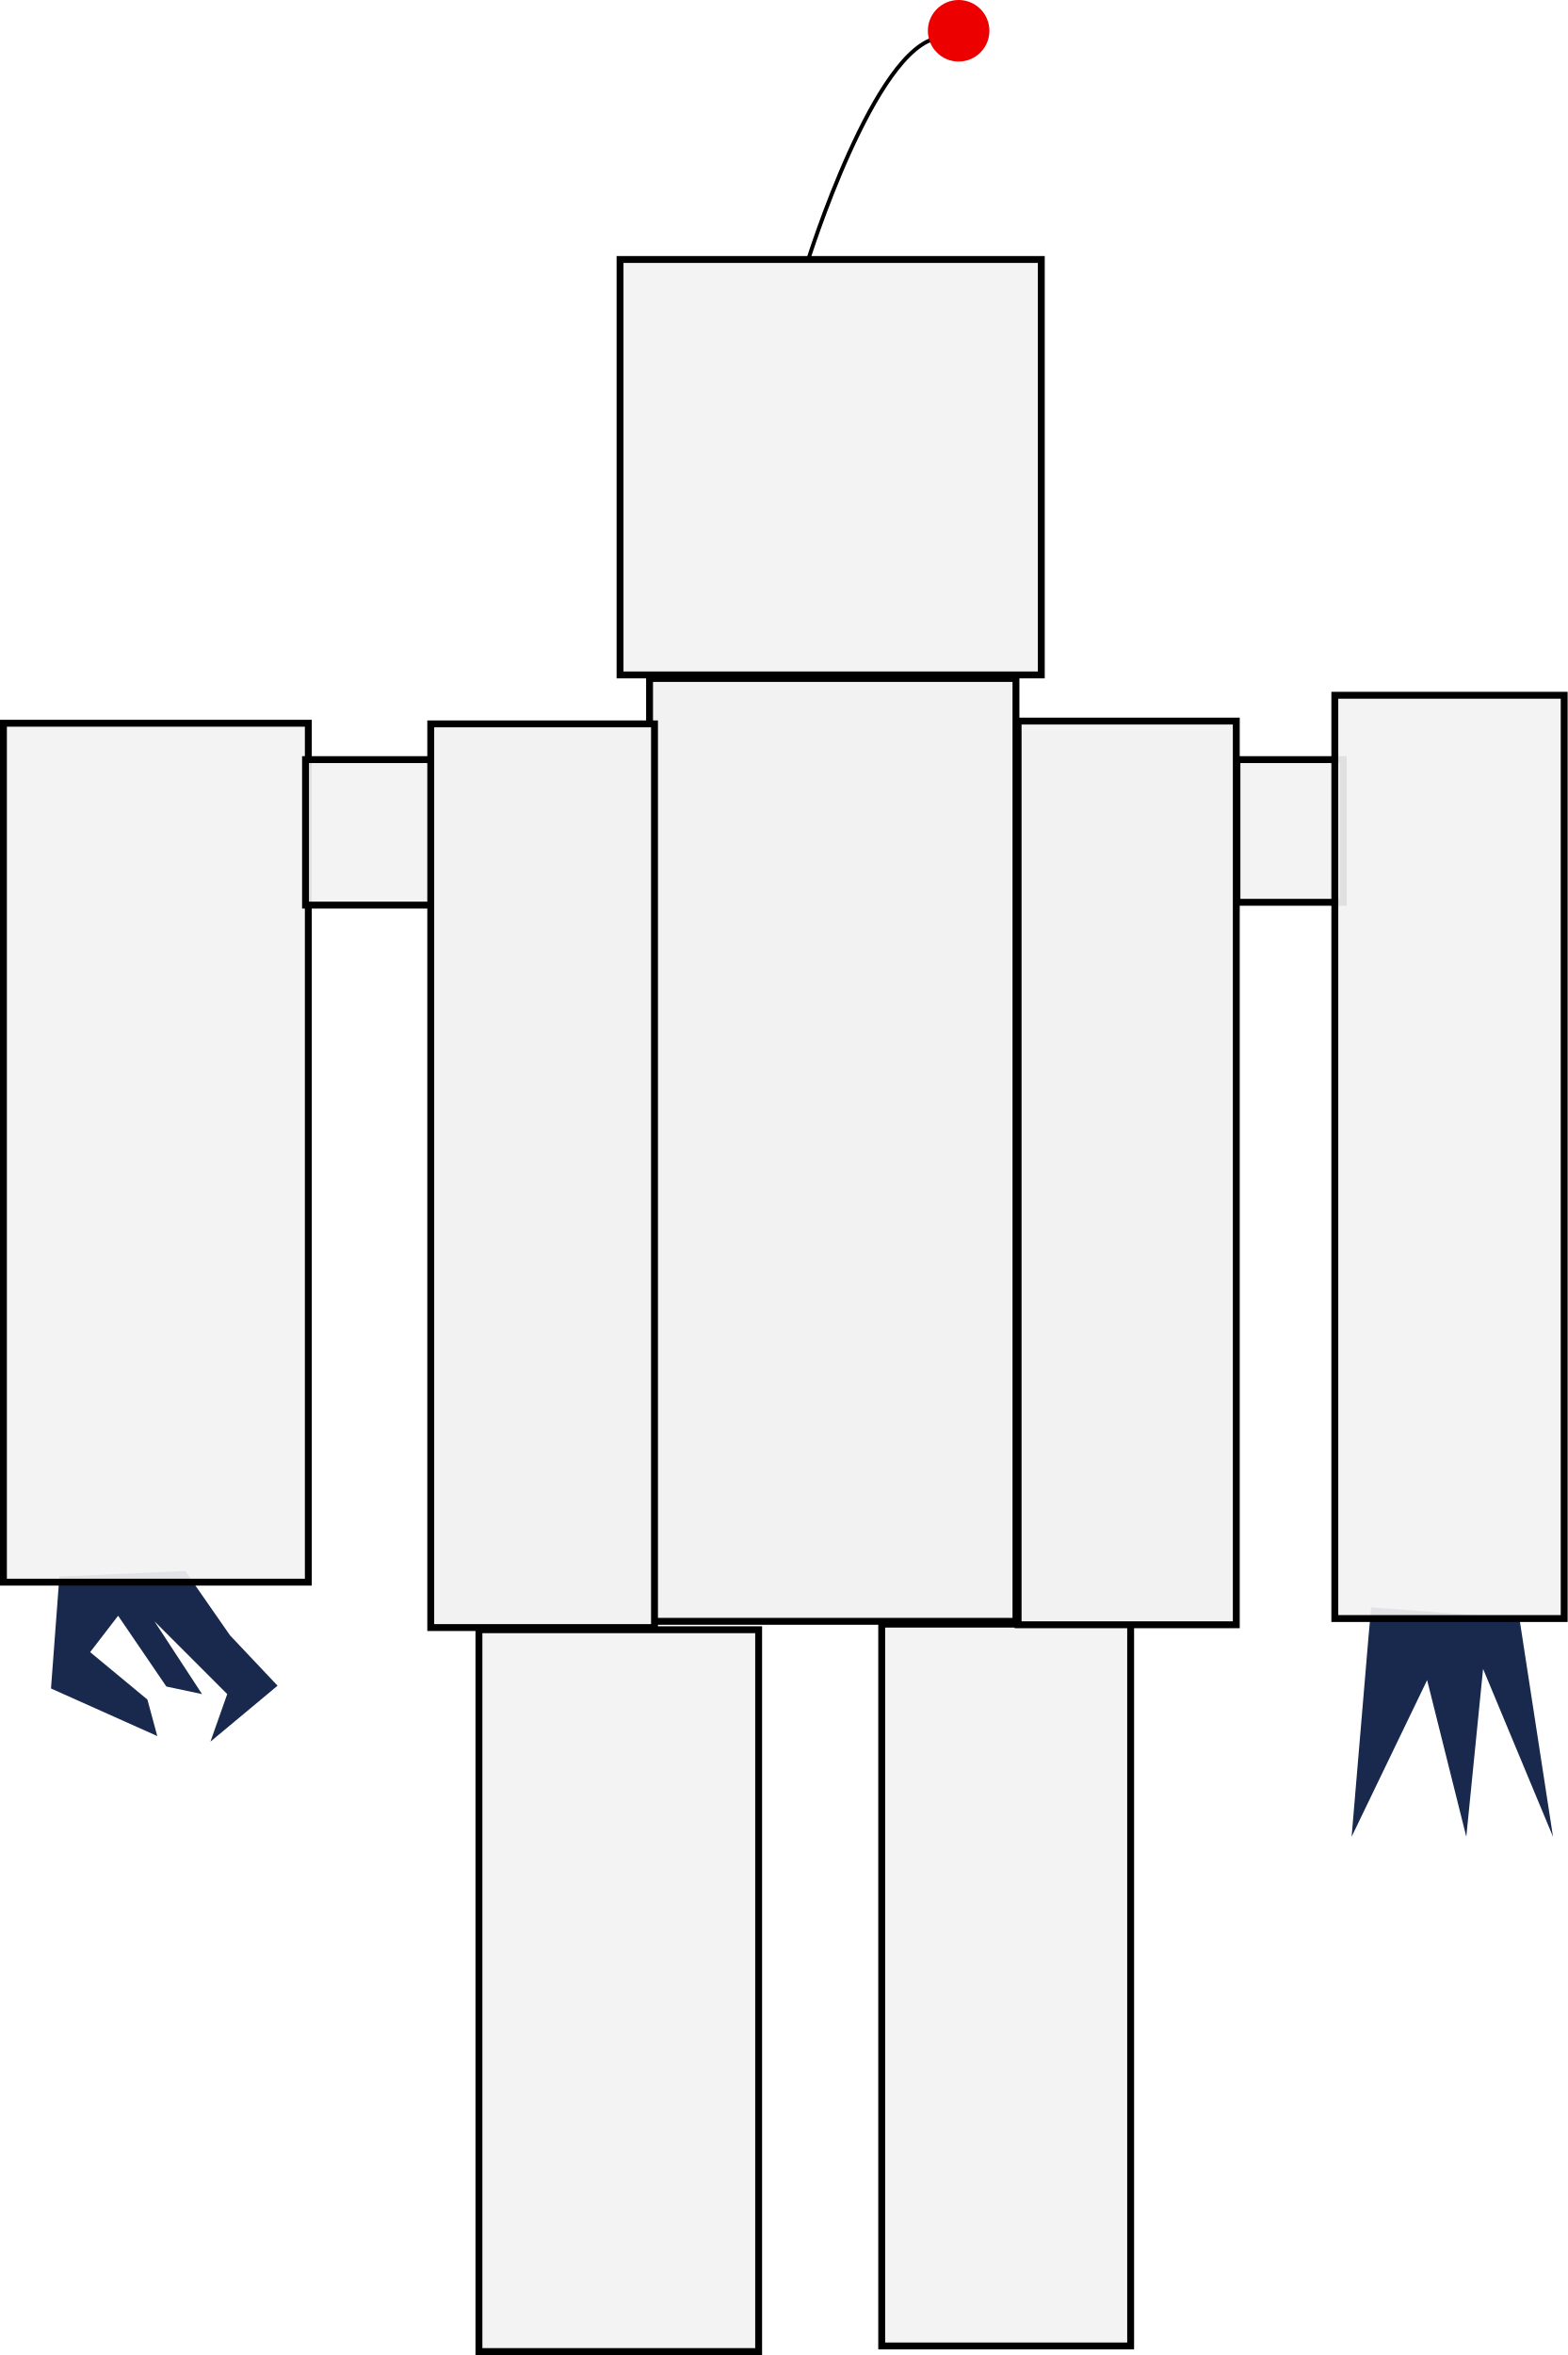
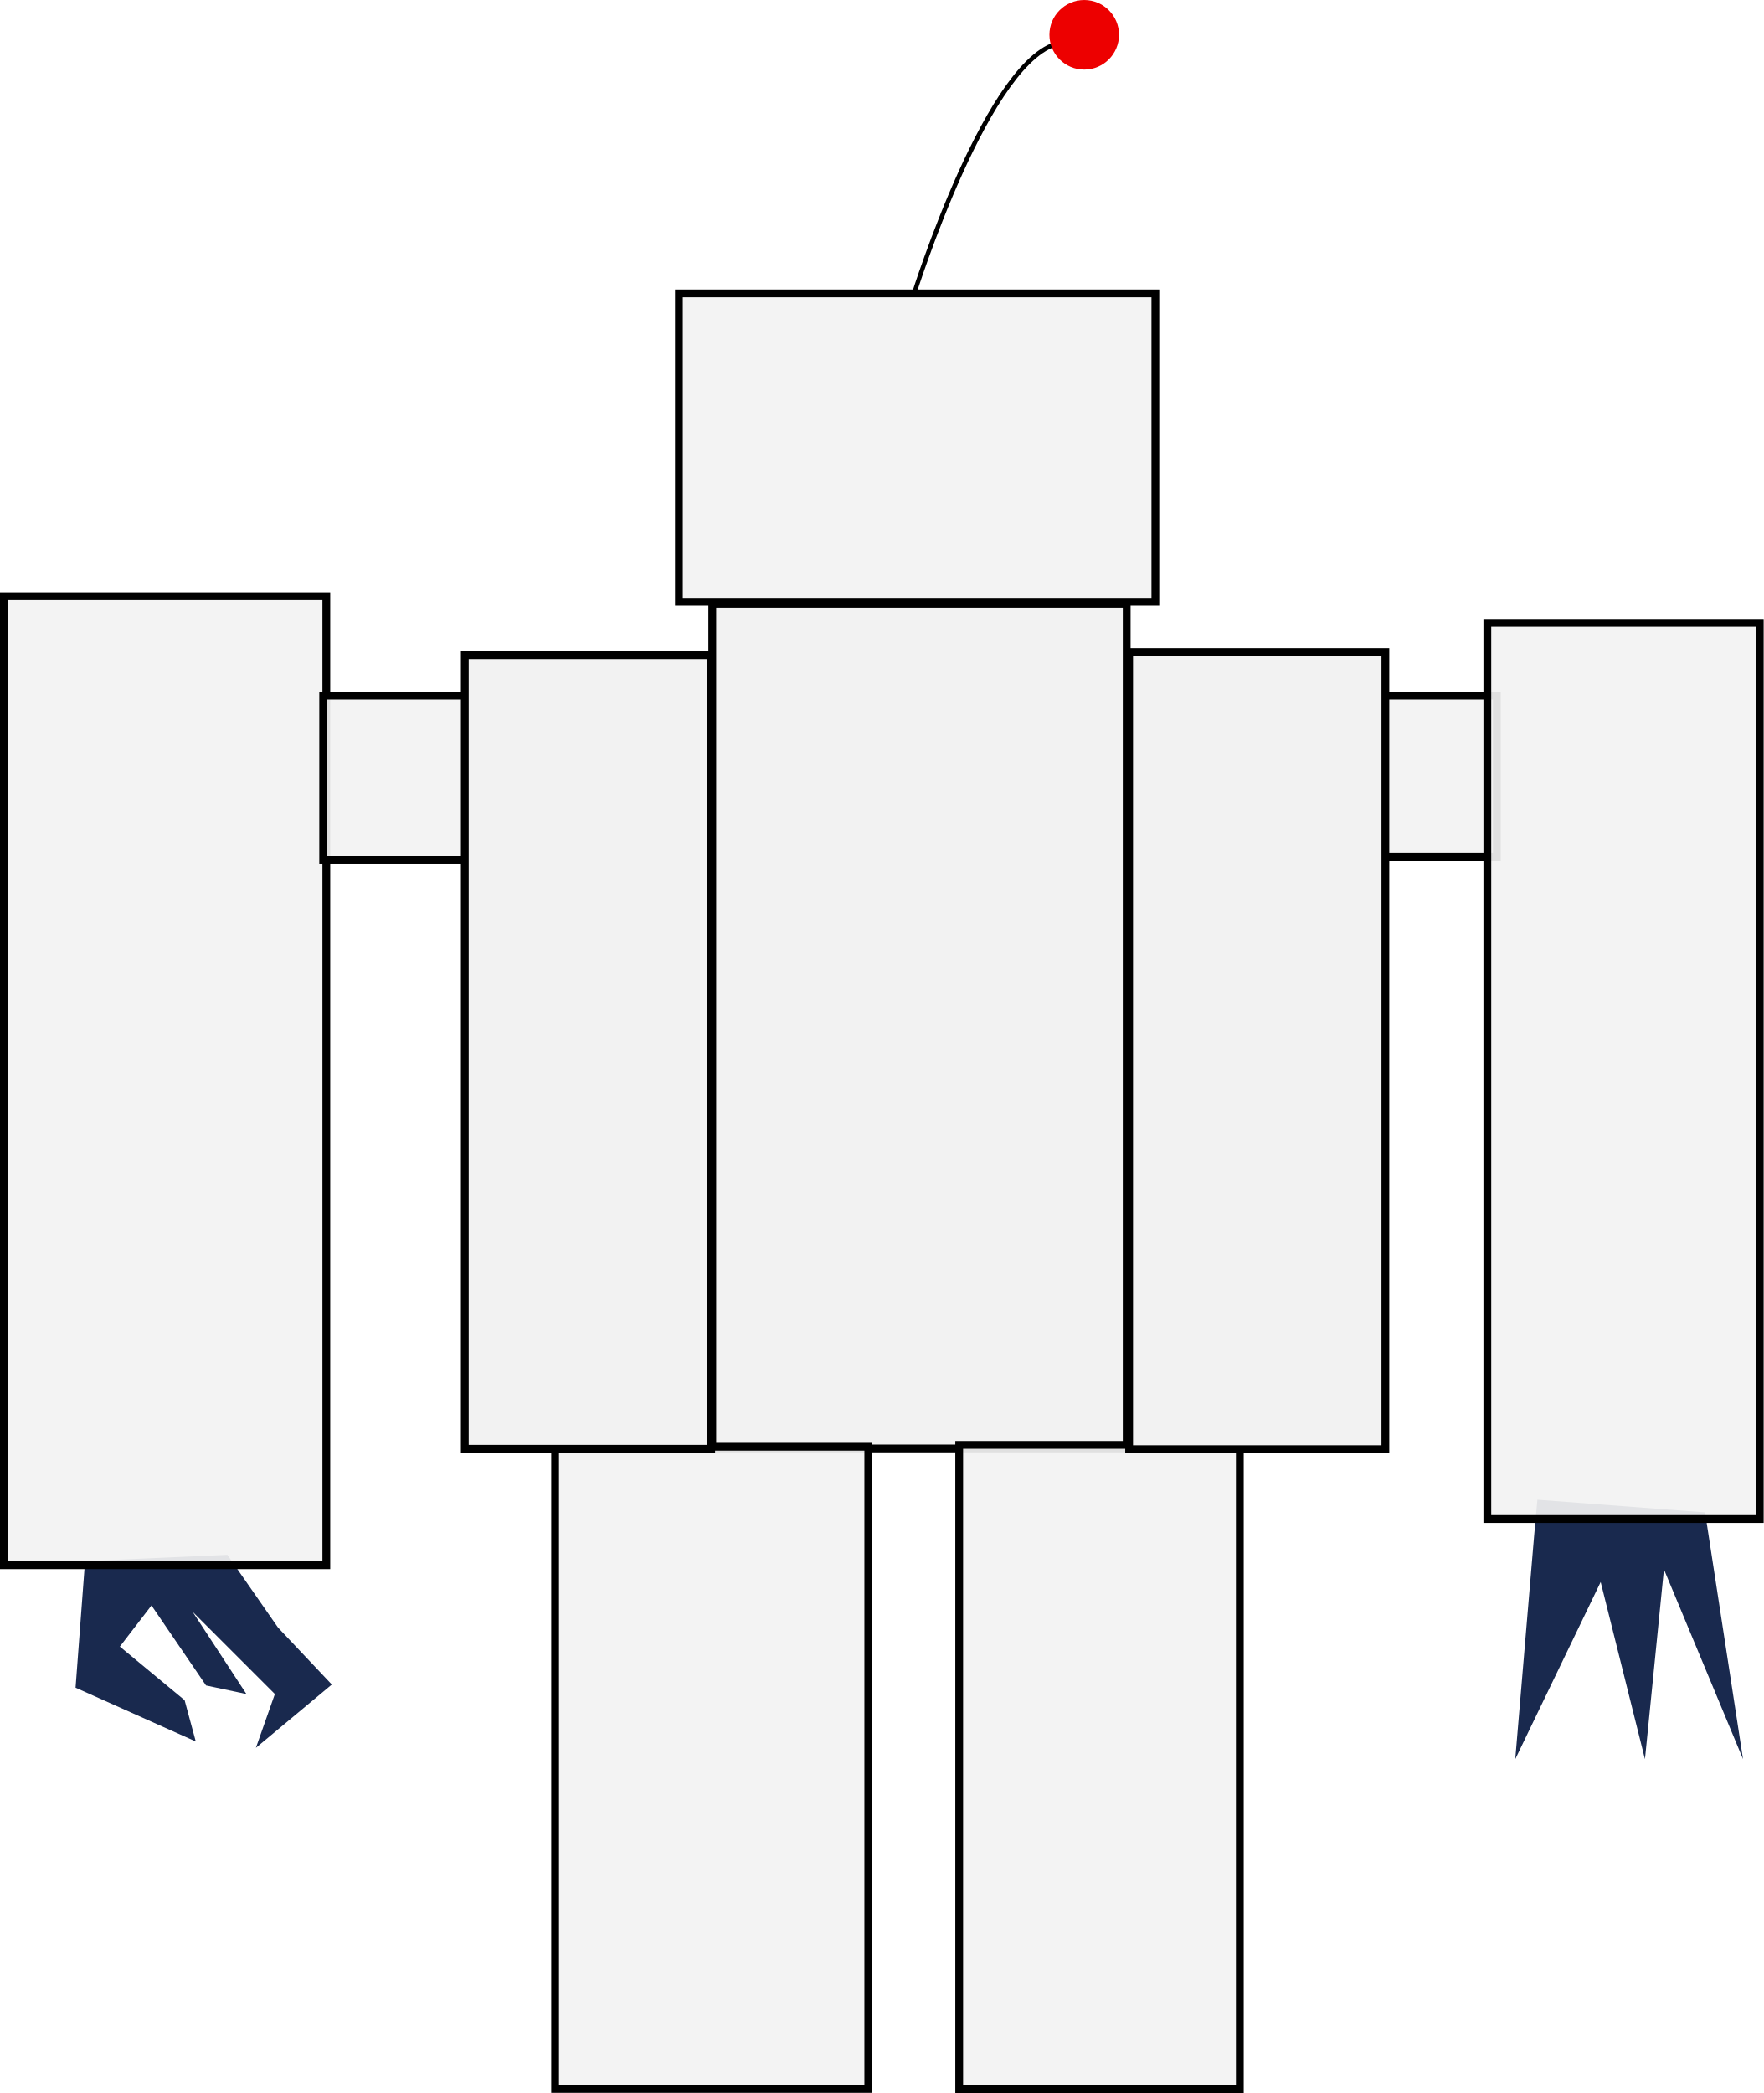
- <svg xmlns="http://www.w3.org/2000/svg" width="105.92mm" height="159.077mm" viewBox="0 0 105.92 159.077" version="1.1" id="svg8">
+ <svg xmlns="http://www.w3.org/2000/svg" width="105.363mm" height="125.039mm" viewBox="0 0 105.363 125.039" version="1.1" id="svg8">
  <defs id="defs2" />
-   <g id="layer1" transform="translate(-45.50262,1.695685)">
-     <rect style="fill:#f2f2f2;fill-opacity:0.924;stroke:#000000;stroke-width:0.465;stroke-miterlimit:4;stroke-dasharray:none;stroke-opacity:1" id="ARMOR_HEAD" width="28.464" height="28.063" x="87.397" y="15.832" />
-     <rect style="fill:#f2f2f2;fill-opacity:1;stroke:#000000;stroke-width:0.465;stroke-miterlimit:4;stroke-dasharray:none;stroke-opacity:1" id="ARMOR_CT" width="24.757" height="63.689" x="89.391" y="44.134" />
-     <path style="fill:#19294e;fill-opacity:1;stroke:none;stroke-width:0.265;stroke-linecap:butt;stroke-linejoin:miter;stroke-miterlimit:4;stroke-dasharray:none;stroke-opacity:1" d="m 49.515,104.799 -0.567,7.56 7.182,3.213 -0.668,-2.466 -3.868,-3.203 1.89,-2.457 3.259,4.78 2.411,0.512 -3.213,-4.914 4.914,4.914 -1.134,3.213 4.536,-3.78 -3.213,-3.402 -3.024,-4.347 z" id="path850" />
-     <rect style="fill:#f2f2f2;fill-opacity:0.924;stroke:#000000;stroke-width:0.465;stroke-miterlimit:4;stroke-dasharray:none;stroke-opacity:1" id="ARMOR_LA" width="20.6" height="58.019" x="45.735" y="47.158" />
+   <g id="layer1" transform="translate(-46.83897,-8.059653)">
+     <rect style="fill:#f2f2f2;fill-opacity:0.924;stroke:#000000;stroke-width:0.465;stroke-miterlimit:4;stroke-dasharray:none;stroke-opacity:1" id="ARMOR_HEAD" width="28.464" height="18.425" x="87.397" y="25.588" />
+     <rect style="fill:#f2f2f2;fill-opacity:1;stroke:#000000;stroke-width:0.465;stroke-miterlimit:4;stroke-dasharray:none;stroke-opacity:1" id="ARMOR_CT" width="24.757" height="50.46" x="89.391" y="44.134" />
+     <path style="fill:#19294e;fill-opacity:1;stroke:none;stroke-width:0.265;stroke-linecap:butt;stroke-linejoin:miter;stroke-miterlimit:4;stroke-dasharray:none;stroke-opacity:1" d="m 51.92,101.325 -0.567,7.56 7.182,3.213 -0.668,-2.466 -3.868,-3.203 1.89,-2.457 3.259,4.78 2.411,0.512 -3.213,-4.914 4.914,4.914 -1.134,3.213 4.536,-3.78 -3.213,-3.402 -3.024,-4.347 z" id="path850" />
+     <rect style="fill:#f2f2f2;fill-opacity:0.924;stroke:#000000;stroke-width:0.465;stroke-miterlimit:4;stroke-dasharray:none;stroke-opacity:1" id="ARMOR_LA" width="19.263" height="57.886" x="47.071" y="43.683" />
    <rect style="fill:#f2f2f2;fill-opacity:0.924;stroke:#000000;stroke-width:0.465;stroke-miterlimit:4;stroke-dasharray:none;stroke-opacity:1" id="rect838" width="8.504" height="9.827" x="66.146" y="49.615" />
    <rect style="fill:#f2f2f2;fill-opacity:0.924;stroke:#000000;stroke-width:0.465;stroke-miterlimit:4;stroke-dasharray:none;stroke-opacity:1" id="rect840" width="7.182" height="9.638" x="129.079" y="49.615" />
-     <path style="fill:#19294e;fill-opacity:1;stroke:none;stroke-width:0.265;stroke-linecap:butt;stroke-linejoin:miter;stroke-miterlimit:4;stroke-dasharray:none;stroke-opacity:1" d="m 148.167,107.634 2.268,14.741 -4.725,-11.339 -1.134,11.339 -2.646,-10.583 -5.103,10.583 1.134,-13.418 0.189,-2.079 z" id="path848" />
-     <rect style="fill:#f2f2f2;fill-opacity:0.924;stroke:#000000;stroke-width:0.465;stroke-miterlimit:4;stroke-dasharray:none;stroke-opacity:1" id="ARMOR_RA" width="15.497" height="62.366" x="135.693" y="45.268" />
-     <rect style="fill:#f2f2f2;fill-opacity:0.924;stroke:#000000;stroke-width:0.465;stroke-miterlimit:4;stroke-dasharray:none;stroke-opacity:1" id="ARMOR_LL" width="18.899" height="48.759" x="77.863" y="108.39" />
-     <rect style="fill:#f2f2f2;fill-opacity:0.924;stroke:#000000;stroke-width:0.465;stroke-miterlimit:4;stroke-dasharray:none;stroke-opacity:1" id="ARMOR_RL" width="16.82" height="48.759" x="105.077" y="108.012" />
-     <path style="fill:none;stroke:#000000;stroke-width:0.265px;stroke-linecap:butt;stroke-linejoin:miter;stroke-opacity:1" d="m 100.069,15.975 c 0,0 4.536,-14.552 8.882,-15.119" id="path852" />
-     <circle style="fill:#ed0000;fill-opacity:1;stroke:none;stroke-width:0.265;stroke-miterlimit:4;stroke-dasharray:none;stroke-opacity:1" id="path854" cx="110.275" cy="0.383" r="2.079" />
-     <rect style="fill:#f2f2f2;fill-opacity:1;stroke:#000000;stroke-width:0.465;stroke-miterlimit:4;stroke-dasharray:none;stroke-opacity:1" id="ARMOR_LT" width="15.119" height="61.043" x="74.607" y="47.201" />
-     <rect style="fill:#f2f2f2;fill-opacity:1;stroke:#000000;stroke-width:0.465;stroke-miterlimit:4;stroke-dasharray:none;stroke-opacity:1" id="ARMOR_RT" width="14.741" height="61.043" x="114.294" y="47.012" />
+     <path style="fill:#19294e;fill-opacity:1;stroke:none;stroke-width:0.265;stroke-linecap:butt;stroke-linejoin:miter;stroke-miterlimit:4;stroke-dasharray:none;stroke-opacity:1" d="m 148.701,98.413 2.268,14.741 -4.725,-11.339 -1.134,11.339 -2.646,-10.583 -5.103,10.583 1.134,-13.418 0.189,-2.079 z" id="path848" />
+     <rect style="fill:#f2f2f2;fill-opacity:0.924;stroke:#000000;stroke-width:0.465;stroke-miterlimit:4;stroke-dasharray:none;stroke-opacity:1" id="ARMOR_RA" width="16.276" height="53.541" x="135.693" y="45.268" />
+     <rect style="fill:#f2f2f2;fill-opacity:0.924;stroke:#000000;stroke-width:0.465;stroke-miterlimit:4;stroke-dasharray:none;stroke-opacity:1" id="ARMOR_LL" width="18.71" height="38.365" x="80.001" y="94.492" />
+     <rect style="fill:#f2f2f2;fill-opacity:0.924;stroke:#000000;stroke-width:0.465;stroke-miterlimit:4;stroke-dasharray:none;stroke-opacity:1" id="ARMOR_RL" width="16.765" height="38.485" x="104.142" y="94.381" />
+     <path style="fill:none;stroke:#000000;stroke-width:0.265px;stroke-linecap:butt;stroke-linejoin:miter;stroke-opacity:1" d="m 101.406,25.73 c 0,0 4.536,-14.552 8.882,-15.119" id="path852" />
+     <circle style="fill:#ed0000;fill-opacity:1;stroke:none;stroke-width:0.265;stroke-miterlimit:4;stroke-dasharray:none;stroke-opacity:1" id="path854" cx="111.611" cy="10.139" r="2.079" />
+     <rect style="fill:#f2f2f2;fill-opacity:1;stroke:#000000;stroke-width:0.465;stroke-miterlimit:4;stroke-dasharray:none;stroke-opacity:1" id="ARMOR_LT" width="14.718" height="47.412" x="74.607" y="47.201" />
+     <rect style="fill:#f2f2f2;fill-opacity:1;stroke:#000000;stroke-width:0.465;stroke-miterlimit:4;stroke-dasharray:none;stroke-opacity:1" id="ARMOR_RT" width="15.308" height="47.625" x="114.294" y="47.012" />
  </g>
</svg>
